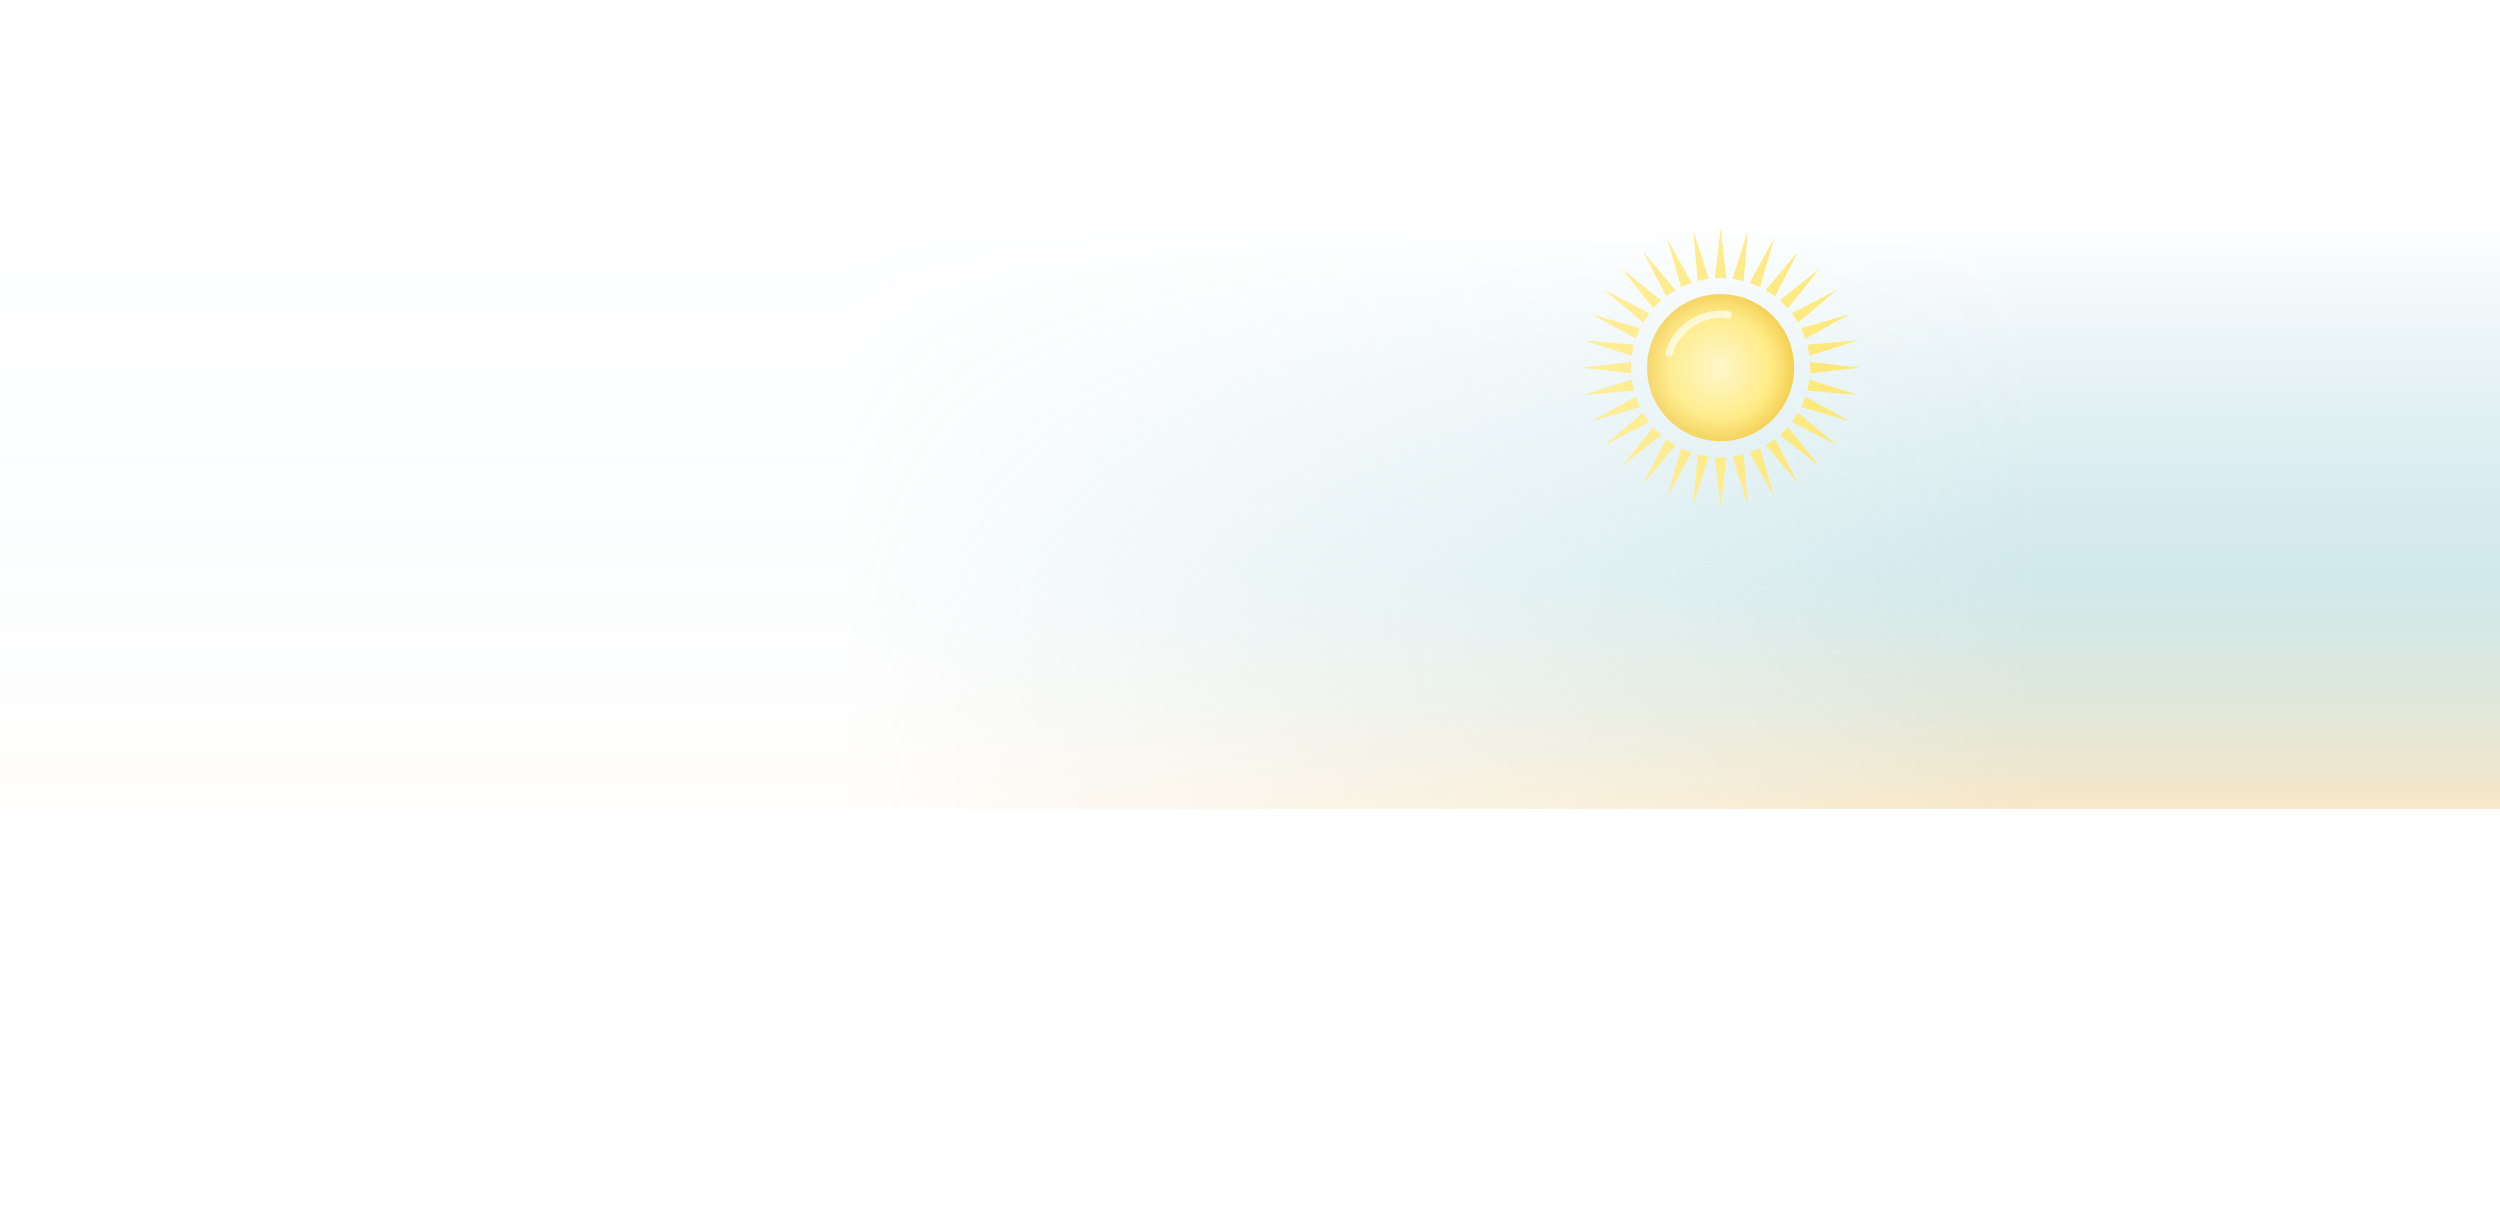
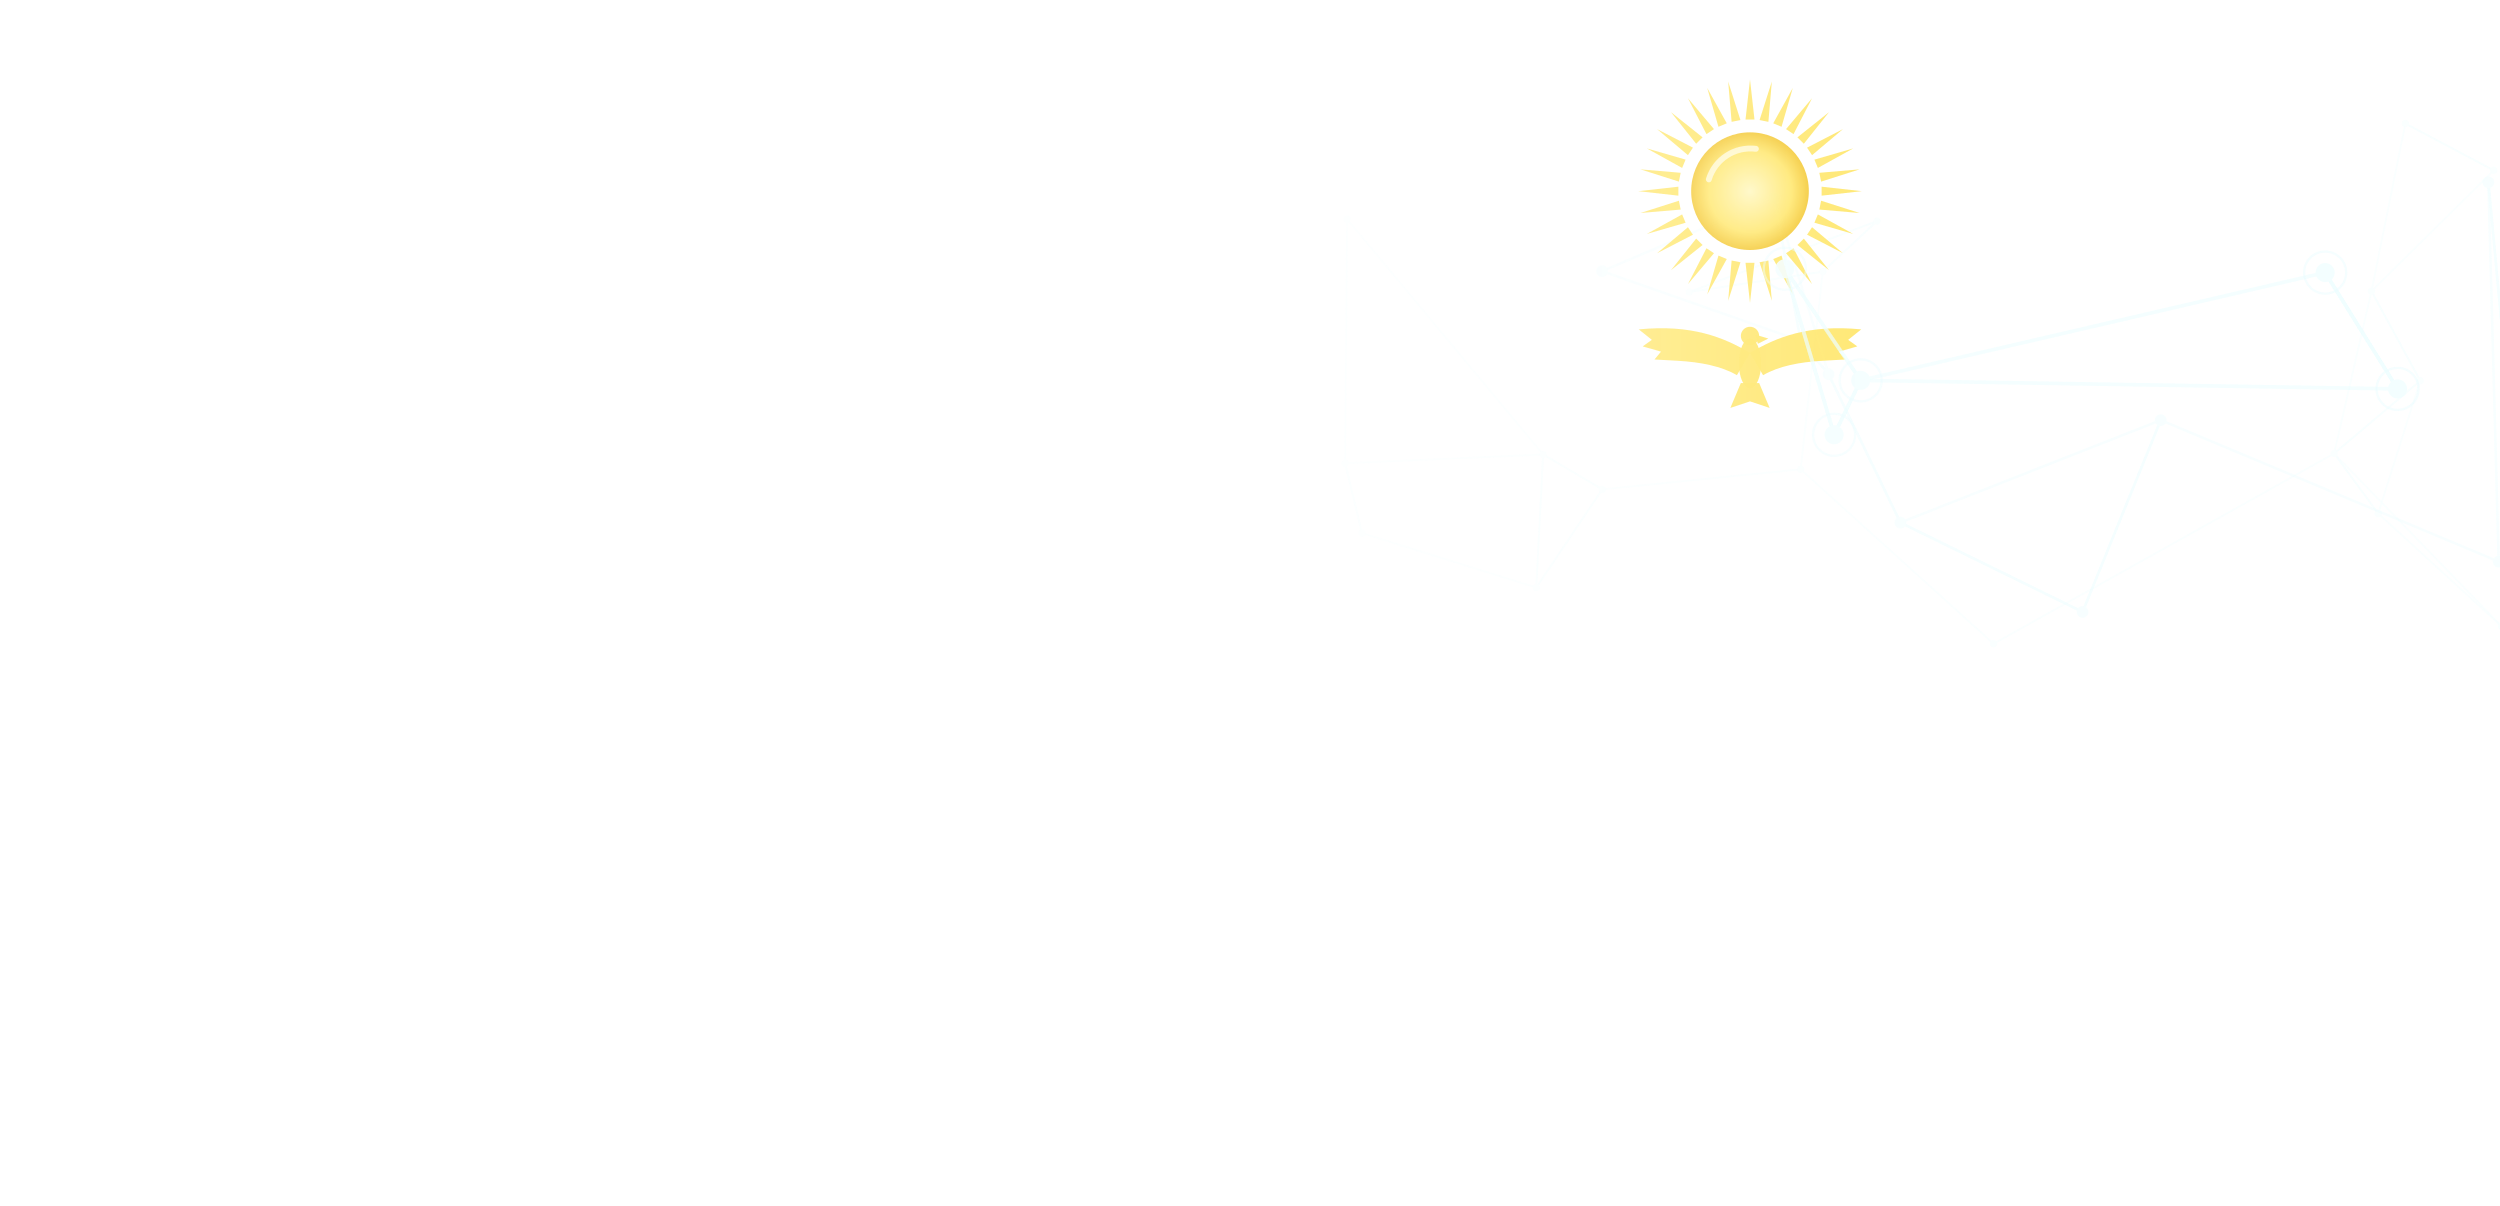
<svg xmlns="http://www.w3.org/2000/svg" viewBox="0 0 340 164" preserveAspectRatio="xMidYMax slice">
  <defs>
    <filter id="b" x="-50%" y="-50%" width="200%" height="200%">
      <feGaussianBlur stdDeviation="2.4" />
    </filter>
    <filter id="bb" x="-50%" y="-50%" width="200%" height="200%">
      <feGaussianBlur stdDeviation="6" />
    </filter>
    <filter id="b1" x="-50%" y="-50%" width="200%" height="200%">
      <feGaussianBlur stdDeviation="0.9" />
    </filter>
    <linearGradient id="fm" x1="0" x2="1">
      <stop offset=".34" stop-color="#fff" stop-opacity=".06" />
      <stop offset=".74" stop-color="#fff" />
    </linearGradient>
    <mask id="k">
      <rect x="-20" y="-20" width="400" height="220" fill="url(#fm)" />
    </mask>
    <radialGradient id="sn">
-       <stop offset="0" stop-color="#FFF6B8" />
+       <stop offset="0" stop-color="#FFF6B8" stop-opacity="1" />
      <stop offset=".7" stop-color="#FFE45C" />
      <stop offset="1" stop-color="#F2C21E" />
    </radialGradient>
-     <linearGradient id="dsk" x1="0" y1="0" x2="0" y2="1">
-       <stop offset="0" stop-color="#4AA3BA" stop-opacity="0" />
-       <stop offset="0.6" stop-color="#7CC0C8" stop-opacity="0.35" />
-       <stop offset="1" stop-color="#F2D49A" stop-opacity="0.55" />
-     </linearGradient>
  </defs>
  <g mask="url(#k)">
-     <rect x="0" y="30" width="340" height="80" fill="url(#dsk)" />
+     <g opacity="0.4">
+       <g stroke="#E8FCFF" stroke-opacity=".55" stroke-width="0.25">
+         <path d="M247.9 36.94L255.27 30.07" />
+         <path d="M247.9 36.94L229.75 39.71" />
+         <path d="M329.15 51.78L322.52 39.6" />
+         <path d="M329.15 51.78L317.44 61.67" />
+         <path d="M185.23 72.5L182.94 63" />
+         <path d="M185.23 72.5L208.93 79.91" />
+         <path d="M183.2 29.8L182.94 63" />
+         <path d="M183.2 29.8L209.87 61.81" />
+         <path d="M182.94 63L185.23 72.5" />
+         <path d="M182.94 63L209.87 61.81" />
+         <path d="M317.44 61.67L323.43 69.83" />
+         <path d="M317.44 61.67L329.15 51.78" />
+         <path d="M208.93 79.91L217.91 66.55" />
+         <path d="M208.93 79.91L209.87 61.81" />
+         <path d="M322.52 39.6L329.15 51.78" />
+         <path d="M322.52 39.6L317.44 61.67" />
+         <path d="M217.91 66.55L209.87 61.81" />
+         <path d="M217.91 66.55L208.93 79.91" />
+         <path d="M340.23 85.2L323.43 69.83" />
+         <path d="M340.23 85.2L317.44 61.67" />
+         <path d="M323.43 69.83L317.44 61.67" />
+         <path d="M323.43 69.83L329.15 51.78" />
+         <path d="M209.87 61.81L217.91 66.55" />
+         <path d="M209.87 61.81L208.93 79.91" />
+         <path d="M244.88 63.82L247.9 36.94" />
+         <path d="M244.88 63.82L217.91 66.55" />
+         <path d="M255.27 30.07L247.9 36.94" />
+         <path d="M255.27 30.07L229.75 39.71" />
+         <path d="M327.13 16.8L339.14 23.17" />
+         <path d="M327.13 16.8L322.52 39.6" />
+         <path d="M229.75 39.71L247.9 36.94" />
+         <path d="M229.75 39.71L255.27 30.07" />
+         <path d="M339.14 23.17L327.13 16.8" />
+         <path d="M339.14 23.17L322.52 39.6" />
+         <path d="M271.13 87.55L244.88 63.82" />
+         <path d="M271.13 87.55L317.44 61.67" />
+       </g>
+       <circle cx="247.9" cy="36.94" r="0.5" fill="#F2FEFF" />
+       <circle cx="329.15" cy="51.78" r="0.5" fill="#F2FEFF" />
+       <circle cx="185.23" cy="72.5" r="0.5" fill="#F2FEFF" />
+       <circle cx="183.2" cy="29.8" r="0.5" fill="#F2FEFF" />
+       <circle cx="182.94" cy="63" r="0.5" fill="#F2FEFF" />
+       <circle cx="317.44" cy="61.67" r="0.5" fill="#F2FEFF" />
+       <circle cx="208.93" cy="79.91" r="0.5" fill="#F2FEFF" />
+       <circle cx="322.52" cy="39.6" r="0.5" fill="#F2FEFF" />
+       <circle cx="217.91" cy="66.55" r="0.5" fill="#F2FEFF" />
+       <circle cx="340.23" cy="85.2" r="0.5" fill="#F2FEFF" />
+       <circle cx="323.43" cy="69.83" r="0.5" fill="#F2FEFF" />
+       <circle cx="209.87" cy="61.81" r="0.5" fill="#F2FEFF" />
+       <circle cx="244.88" cy="63.82" r="0.5" fill="#F2FEFF" />
+       <circle cx="255.27" cy="30.07" r="0.5" fill="#F2FEFF" />
+       <circle cx="327.13" cy="16.8" r="0.5" fill="#F2FEFF" />
+       <circle cx="229.75" cy="39.71" r="0.5" fill="#F2FEFF" />
+       <circle cx="339.14" cy="23.17" r="0.5" fill="#F2FEFF" />
+       <circle cx="271.13" cy="87.55" r="0.5" fill="#F2FEFF" />
+     </g>
+     <g opacity="0.6">
+       <g stroke="#E8FCFF" stroke-opacity=".55" stroke-width="0.35">
+         <path d="M283.23 83.22L258.45 71.07" />
+         <path d="M283.23 83.22L293.86 57.14" />
+         <path d="M248.69 50.89L244.89 46.35" />
+         <path d="M248.69 50.89L258.45 71.07" />
+         <path d="M244.89 46.35L248.69 50.89" />
+         <path d="M244.89 46.35L241.3 26.92" />
+         <path d="M241.3 26.92L244.89 46.35" />
+         <path d="M241.3 26.92L248.69 50.89" />
+         <path d="M342.65 70.42L339.82 76.38" />
+         <path d="M342.65 70.42L338.42 24.79" />
+         <path d="M293.86 57.14L283.23 83.22" />
+         <path d="M293.86 57.14L258.45 71.07" />
+         <path d="M217.88 36.88L241.3 26.92" />
+         <path d="M217.88 36.88L244.89 46.35" />
+         <path d="M339.82 76.38L342.65 70.42" />
+         <path d="M339.82 76.38L293.86 57.14" />
+         <path d="M258.45 71.07L248.69 50.89" />
+         <path d="M258.45 71.07L283.23 83.22" />
+         <path d="M338.42 24.79L342.65 70.42" />
+         <path d="M338.42 24.79L339.82 76.38" />
+       </g>
+       <circle cx="283.23" cy="83.22" r="0.8" fill="#F2FEFF" />
+       <circle cx="248.69" cy="50.89" r="0.8" fill="#F2FEFF" />
+       <circle cx="244.89" cy="46.35" r="0.8" fill="#F2FEFF" />
+       <circle cx="241.3" cy="26.92" r="0.8" fill="#F2FEFF" />
+       <circle cx="342.65" cy="70.42" r="0.8" fill="#F2FEFF" />
+       <circle cx="293.86" cy="57.14" r="0.8" fill="#F2FEFF" />
+       <circle cx="217.88" cy="36.88" r="0.8" fill="#F2FEFF" />
+       <circle cx="339.82" cy="76.38" r="0.8" fill="#F2FEFF" />
+       <circle cx="258.45" cy="71.07" r="0.8" fill="#F2FEFF" />
+       <circle cx="338.42" cy="24.79" r="0.8" fill="#F2FEFF" />
+     </g>
    <g fill="#FFE45C" fill-opacity=".95">
-       <path d="M233.23 37.82L234 31L234.77 37.82Z" />
-       <path d="M235.62 37.91L237.71 31.37L237.13 38.21Z" />
-       <path d="M237.95 38.46L241.27 32.45L239.37 39.04Z" />
-       <path d="M240.13 39.45L244.56 34.2L241.4 40.3Z" />
-       <path d="M242.07 40.85L247.44 36.56L243.15 41.93Z" />
-       <path d="M243.7 42.6L249.8 39.44L244.55 43.87Z" />
-       <path d="M244.96 44.63L251.55 42.73L245.54 46.05Z" />
-       <path d="M245.79 46.87L252.63 46.29L246.09 48.38Z" />
-       <path d="M246.18 49.23L253 50L246.18 50.77Z" />
-       <path d="M246.09 51.62L252.63 53.71L245.79 53.13Z" />
-       <path d="M245.54 53.95L251.55 57.27L244.96 55.37Z" />
-       <path d="M244.55 56.13L249.8 60.56L243.7 57.4Z" />
-       <path d="M243.15 58.07L247.44 63.44L242.07 59.15Z" />
-       <path d="M241.4 59.7L244.56 65.8L240.13 60.55Z" />
-       <path d="M239.37 60.96L241.27 67.55L237.95 61.54Z" />
-       <path d="M237.13 61.79L237.71 68.63L235.62 62.09Z" />
-       <path d="M234.77 62.18L234 69L233.23 62.18Z" />
-       <path d="M232.38 62.09L230.29 68.63L230.87 61.79Z" />
-       <path d="M230.05 61.54L226.73 67.55L228.63 60.96Z" />
-       <path d="M227.87 60.55L223.44 65.8L226.6 59.7Z" />
-       <path d="M225.93 59.15L220.56 63.44L224.85 58.07Z" />
-       <path d="M224.3 57.4L218.2 60.56L223.45 56.13Z" />
-       <path d="M223.04 55.37L216.45 57.27L222.46 53.95Z" />
-       <path d="M222.21 53.13L215.37 53.71L221.91 51.62Z" />
-       <path d="M221.82 50.77L215 50L221.82 49.23Z" />
-       <path d="M221.91 48.38L215.37 46.29L222.21 46.87Z" />
-       <path d="M222.46 46.05L216.45 42.73L223.04 44.63Z" />
-       <path d="M223.45 43.87L218.2 39.44L224.3 42.6Z" />
-       <path d="M224.85 41.93L220.56 36.56L225.93 40.85Z" />
-       <path d="M226.6 40.3L223.44 34.2L227.87 39.45Z" />
-       <path d="M228.63 39.04L226.73 32.45L230.05 38.46Z" />
-       <path d="M230.87 38.21L230.29 31.37L232.38 37.91Z" />
+       <path d="M237.39 16.26L238 10.8L238.61 16.26Z" />
+       <path d="M239.3 16.33L240.97 11.09L240.5 16.57Z" />
+       <path d="M241.16 16.77L243.82 11.96L242.29 17.24Z" />
+       <path d="M242.9 17.56L246.44 13.36L243.92 18.24Z" />
+       <path d="M244.45 18.68L248.75 15.25L245.32 19.55Z" />
+       <path d="M245.76 20.08L250.64 17.56L246.44 21.1Z" />
+       <path d="M246.76 21.71L252.04 20.18L247.23 22.84Z" />
+       <path d="M247.43 23.5L252.91 23.03L247.67 24.7Z" />
+       <path d="M247.74 25.39L253.2 26L247.74 26.61Z" />
+       <path d="M247.67 27.3L252.91 28.97L247.43 28.5Z" />
+       <path d="M247.23 29.16L252.04 31.82L246.76 30.29Z" />
+       <path d="M246.44 30.9L250.64 34.44L245.76 31.92Z" />
+       <path d="M245.32 32.45L248.75 36.75L244.45 33.32Z" />
+       <path d="M243.92 33.76L246.44 38.64L242.9 34.44Z" />
+       <path d="M242.29 34.76L243.82 40.04L241.16 35.23Z" />
+       <path d="M240.5 35.43L240.97 40.91L239.3 35.67Z" />
+       <path d="M238.61 35.74L238 41.2L237.39 35.74Z" />
+       <path d="M236.7 35.67L235.03 40.91L235.5 35.43Z" />
+       <path d="M234.84 35.23L232.18 40.04L233.71 34.76Z" />
+       <path d="M233.1 34.44L229.56 38.64L232.08 33.76Z" />
+       <path d="M231.55 33.32L227.25 36.75L230.68 32.45Z" />
+       <path d="M230.24 31.92L225.36 34.44L229.56 30.9Z" />
+       <path d="M229.24 30.29L223.96 31.82L228.77 29.16Z" />
+       <path d="M228.57 28.5L223.09 28.97L228.33 27.3Z" />
+       <path d="M228.26 26.61L222.8 26L228.26 25.39Z" />
+       <path d="M228.33 24.7L223.09 23.03L228.57 23.5Z" />
+       <path d="M228.77 22.84L223.96 20.18L229.24 21.71Z" />
+       <path d="M229.56 21.1L225.36 17.56L230.24 20.08Z" />
+       <path d="M230.68 19.55L227.25 15.25L231.55 18.68Z" />
+       <path d="M232.08 18.24L229.56 13.36L233.1 17.56Z" />
+       <path d="M233.71 17.24L232.18 11.96L234.84 16.77Z" />
+       <path d="M235.5 16.57L235.03 11.09L236.7 16.33Z" />
+       <g transform="translate(238 48) scale(0.89)">
+         <path d="M0 0 C4 -2.4 9 -4.4 17 -3.6 L15 -2 L16.4 -1 L13.6 -.2 L14.6 1 L11 1.2 C7.6 1.4 4.4 2 2 3.4Z" />
+         <path d="M0 0 C4 -2.4 9 -4.4 17 -3.6 L15 -2 L16.4 -1 L13.6 -.2 L14.6 1 L11 1.2 C7.6 1.4 4.4 2 2 3.4Z" transform="scale(-1 1)" />
+         <ellipse cx="0" cy="1.6" rx="1.7" ry="3.8" />
+         <circle cx="0" cy="-2.6" r="1.4" />
+         <path d="M.8 -2.8 l2 .6 l-1.6 .8z" />
+         <path d="M-1.4 4.6 L-3 8.4 L0 7.4 L3 8.4 L1.4 4.6Z" />
+       </g>
    </g>
-     <circle cx="234" cy="50" r="10" fill="url(#sn)" fill-opacity=".95" />
-     <path d="M227 48 A7.4 7.4 0 0 1 235 42.8" stroke="#FFFBE0" stroke-width="1" stroke-linecap="round" fill="none" opacity=".8" />
+     <circle cx="238" cy="26" r="8" fill="url(#sn)" fill-opacity=".95" />
+     <path d="M232.4 24.4 A5.92 5.92 0 0 1 238.8 20.24" stroke="#FFFBE0" stroke-width="0.8" stroke-linecap="round" fill="none" opacity=".8" />
+     <g opacity="0.9">
+       <g stroke="#E8FCFF" stroke-opacity=".55" stroke-width="0.5">
+         <path d="M253.05 51.73L249.44 59.13" />
+         <path d="M253.05 51.73L242.74 36.55" />
+         <path d="M249.44 59.13L253.05 51.73" />
+         <path d="M249.44 59.13L242.74 36.55" />
+         <path d="M242.74 36.55L253.05 51.73" />
+         <path d="M242.74 36.55L249.44 59.13" />
+         <path d="M326.07 52.89L316.22 37.07" />
+         <path d="M326.07 52.89L253.05 51.73" />
+         <path d="M316.22 37.07L326.07 52.89" />
+         <path d="M316.22 37.07L253.05 51.73" />
+       </g>
+       <circle cx="253.05" cy="51.73" r="2.86" fill="none" stroke="#E8FCFF" stroke-opacity=".5" stroke-width=".3" />
+       <circle cx="253.05" cy="51.73" r="1.3" fill="#F2FEFF" />
+       <circle cx="249.44" cy="59.13" r="2.86" fill="none" stroke="#E8FCFF" stroke-opacity=".5" stroke-width=".3" />
+       <circle cx="249.44" cy="59.13" r="1.3" fill="#F2FEFF" />
+       <circle cx="242.74" cy="36.55" r="2.86" fill="none" stroke="#E8FCFF" stroke-opacity=".5" stroke-width=".3" />
+       <circle cx="242.74" cy="36.55" r="1.3" fill="#F2FEFF" />
+       <circle cx="326.07" cy="52.89" r="2.86" fill="none" stroke="#E8FCFF" stroke-opacity=".5" stroke-width=".3" />
+       <circle cx="326.07" cy="52.89" r="1.3" fill="#F2FEFF" />
+       <circle cx="316.22" cy="37.07" r="2.86" fill="none" stroke="#E8FCFF" stroke-opacity=".5" stroke-width=".3" />
+       <circle cx="316.22" cy="37.07" r="1.3" fill="#F2FEFF" />
+     </g>
  </g>
</svg>
